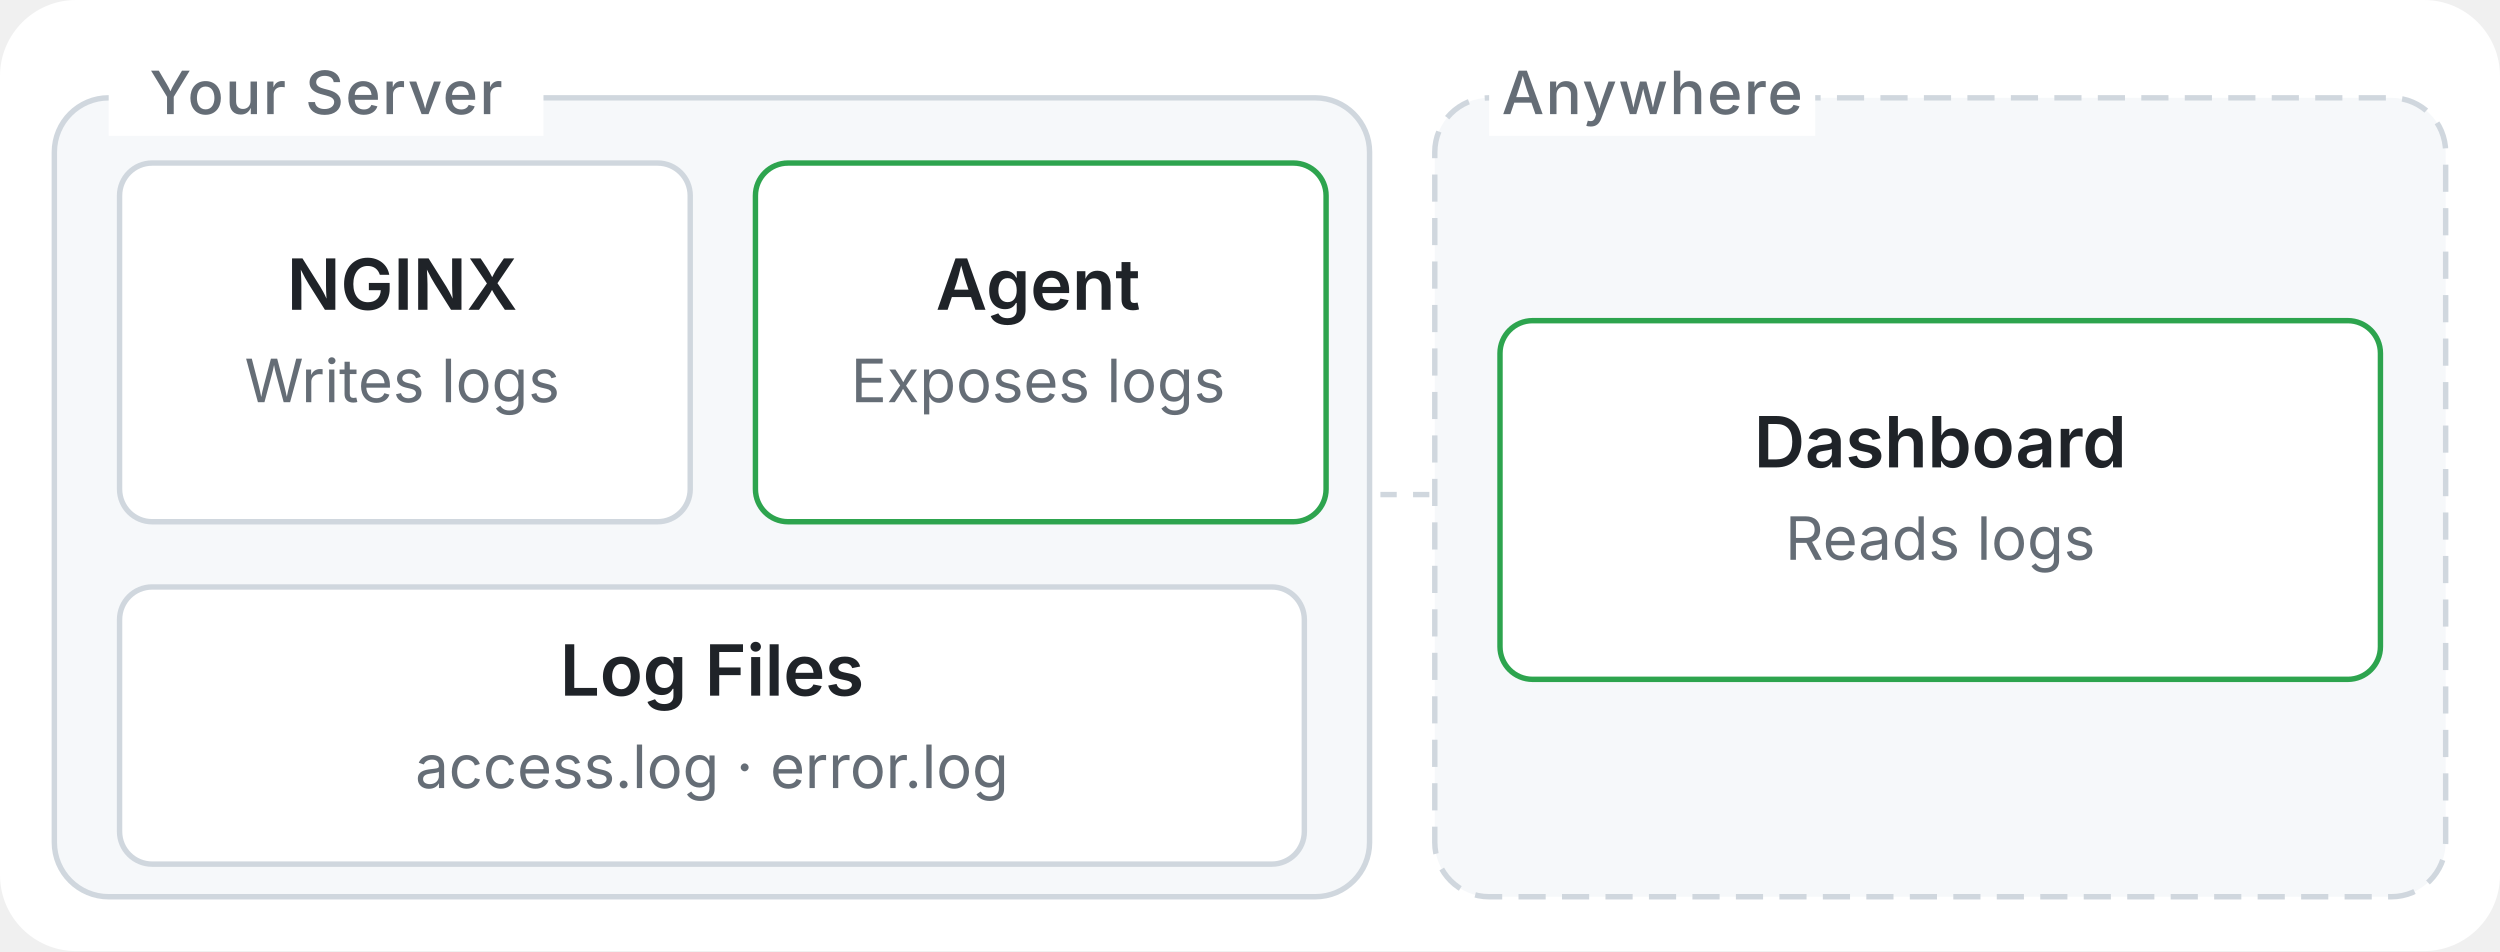
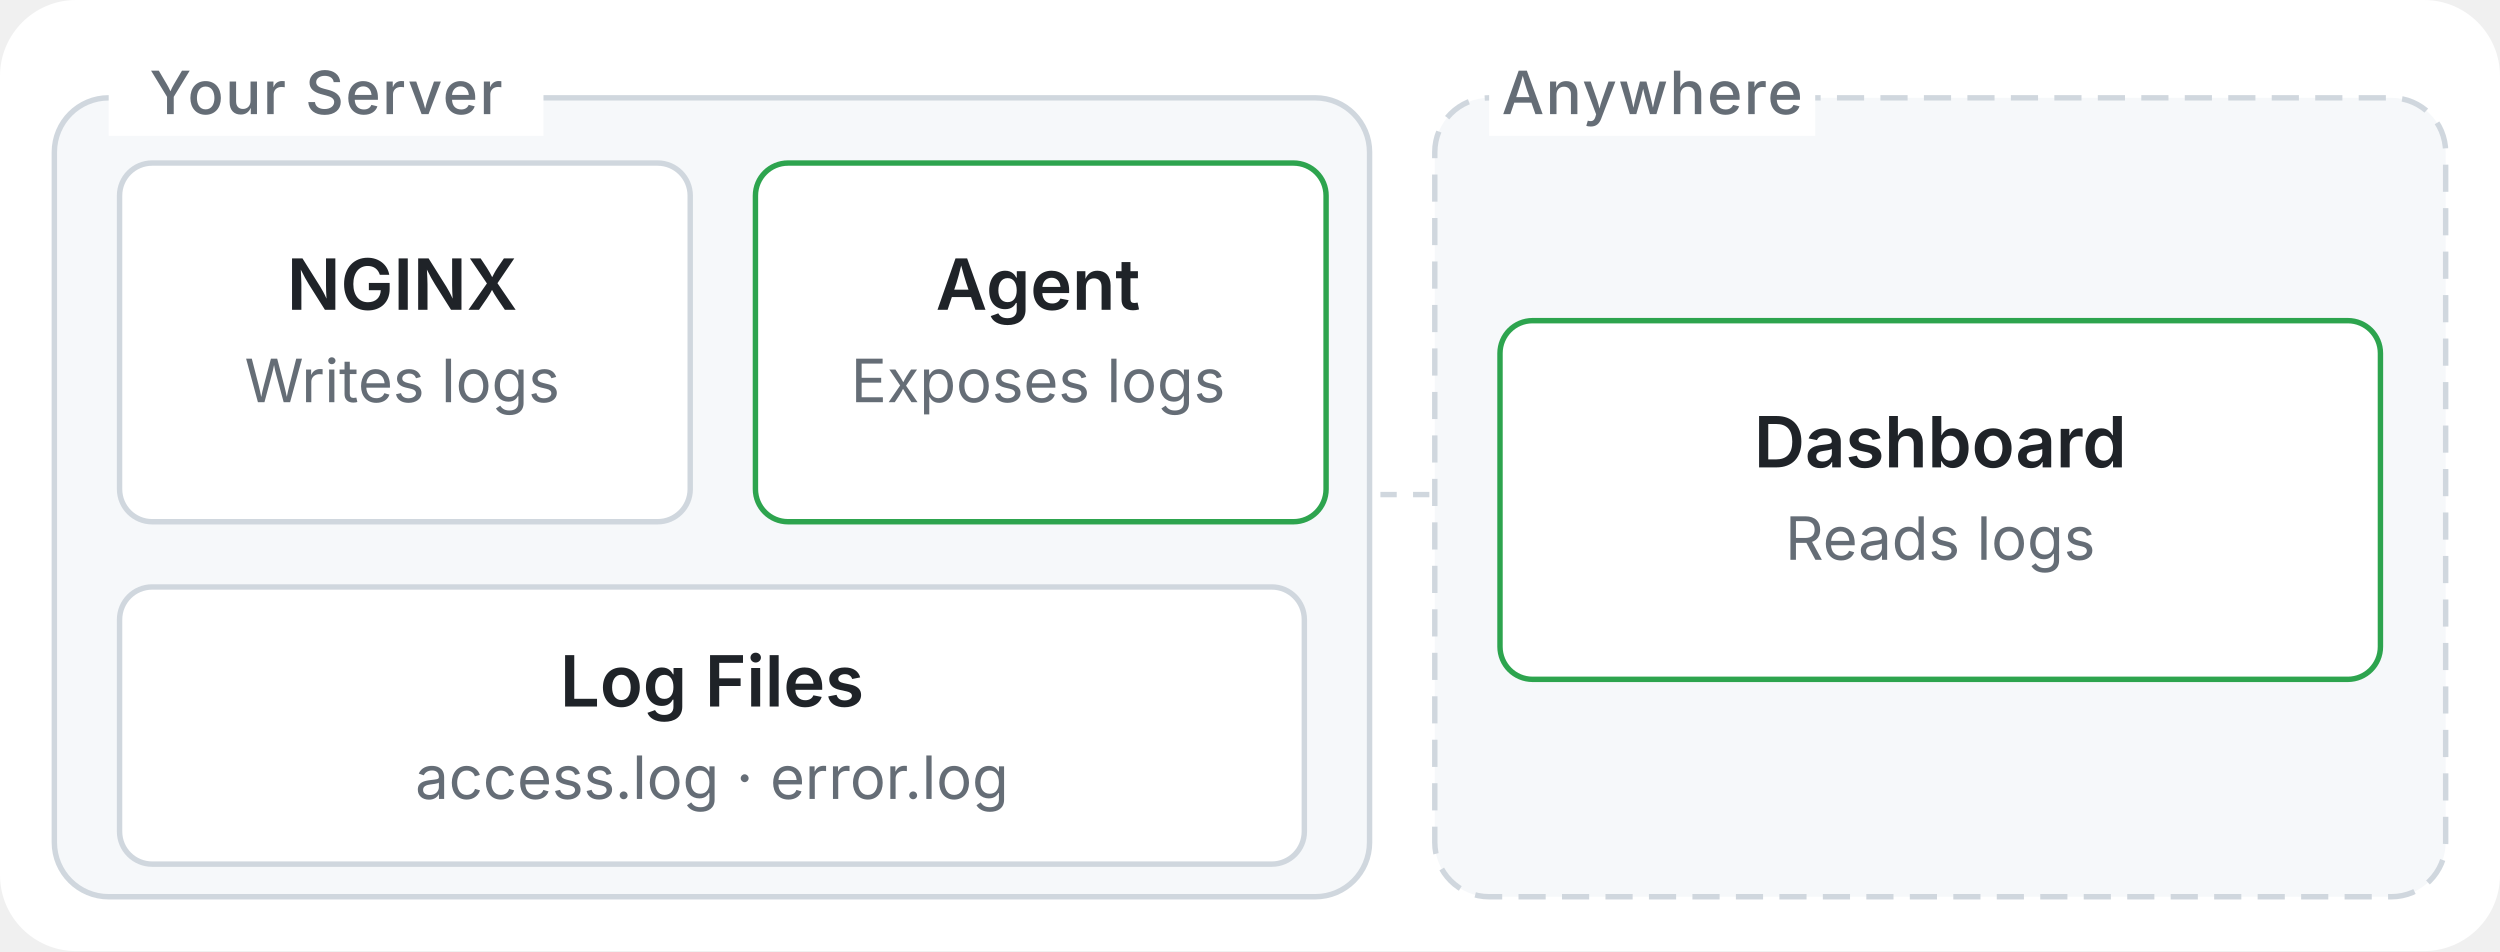
<svg xmlns="http://www.w3.org/2000/svg" width="460" height="175" viewBox="0 0 460 175">
  <defs>
    <clipPath id="rounded">
      <rect width="460" height="175" rx="14" />
    </clipPath>
  </defs>
  <style>
    text { font-family: Inter, Helvetica, Arial, sans-serif; }
  </style>
  <g clip-path="url(#rounded)">
    <rect width="460" height="175" fill="#ffffff" />
    <rect x="10" y="18" width="242" height="147" rx="10" fill="#f6f8fa" stroke="#d0d7de" stroke-width="1" />
    <rect x="20" y="11" width="80" height="14" fill="#ffffff" />
    <text x="60" y="21" text-anchor="middle" font-size="11" font-weight="500" fill="#656d76" letter-spacing="0.3">Your Server</text>
    <rect x="22" y="30" width="105" height="66" rx="6" fill="#ffffff" stroke="#d0d7de" stroke-width="1" />
    <text x="74" y="57" text-anchor="middle" font-size="13" font-weight="600" fill="#1f2328">NGINX</text>
    <text x="74" y="74" text-anchor="middle" font-size="11" fill="#656d76">Writes logs</text>
    <rect x="139" y="30" width="105" height="66" rx="6" fill="#ffffff" stroke="#2da44e" stroke-width="1" />
    <text x="191" y="57" text-anchor="middle" font-size="13" font-weight="600" fill="#1f2328">Agent</text>
    <text x="191" y="74" text-anchor="middle" font-size="11" fill="#656d76">Exposes logs</text>
    <rect x="22" y="108" width="218" height="51" rx="6" fill="#ffffff" stroke="#d0d7de" stroke-width="1" />
-     <text x="131" y="128" text-anchor="middle" font-size="13" font-weight="600" fill="#1f2328">Log Files</text>
-     <text x="131" y="145" text-anchor="middle" font-size="11" fill="#656d76">access.log · error.log</text>
+     <text x="131" y="130" text-anchor="middle" font-size="13" font-weight="600" fill="#1f2328">Log Files</text>
+     <text x="131" y="147" text-anchor="middle" font-size="11" fill="#656d76">access.log · error.log</text>
    <line x1="254" y1="91" x2="264" y2="91" stroke="#d0d7de" stroke-width="1" stroke-dasharray="3,3" />
    <rect x="264" y="18" width="186" height="147" rx="10" fill="#f6f8fa" stroke="#d0d7de" stroke-width="1" stroke-dasharray="5,3" />
    <rect x="274" y="11" width="60" height="14" fill="#ffffff" />
    <text x="304" y="21" text-anchor="middle" font-size="11" font-weight="500" fill="#656d76" letter-spacing="0.3">Anywhere</text>
    <rect x="276" y="59" width="162" height="66" rx="6" fill="#ffffff" stroke="#2da44e" stroke-width="1" />
    <text x="357" y="86" text-anchor="middle" font-size="13" font-weight="600" fill="#1f2328">Dashboard</text>
    <text x="357" y="103" text-anchor="middle" font-size="11" fill="#656d76">Reads logs</text>
  </g>
</svg>
